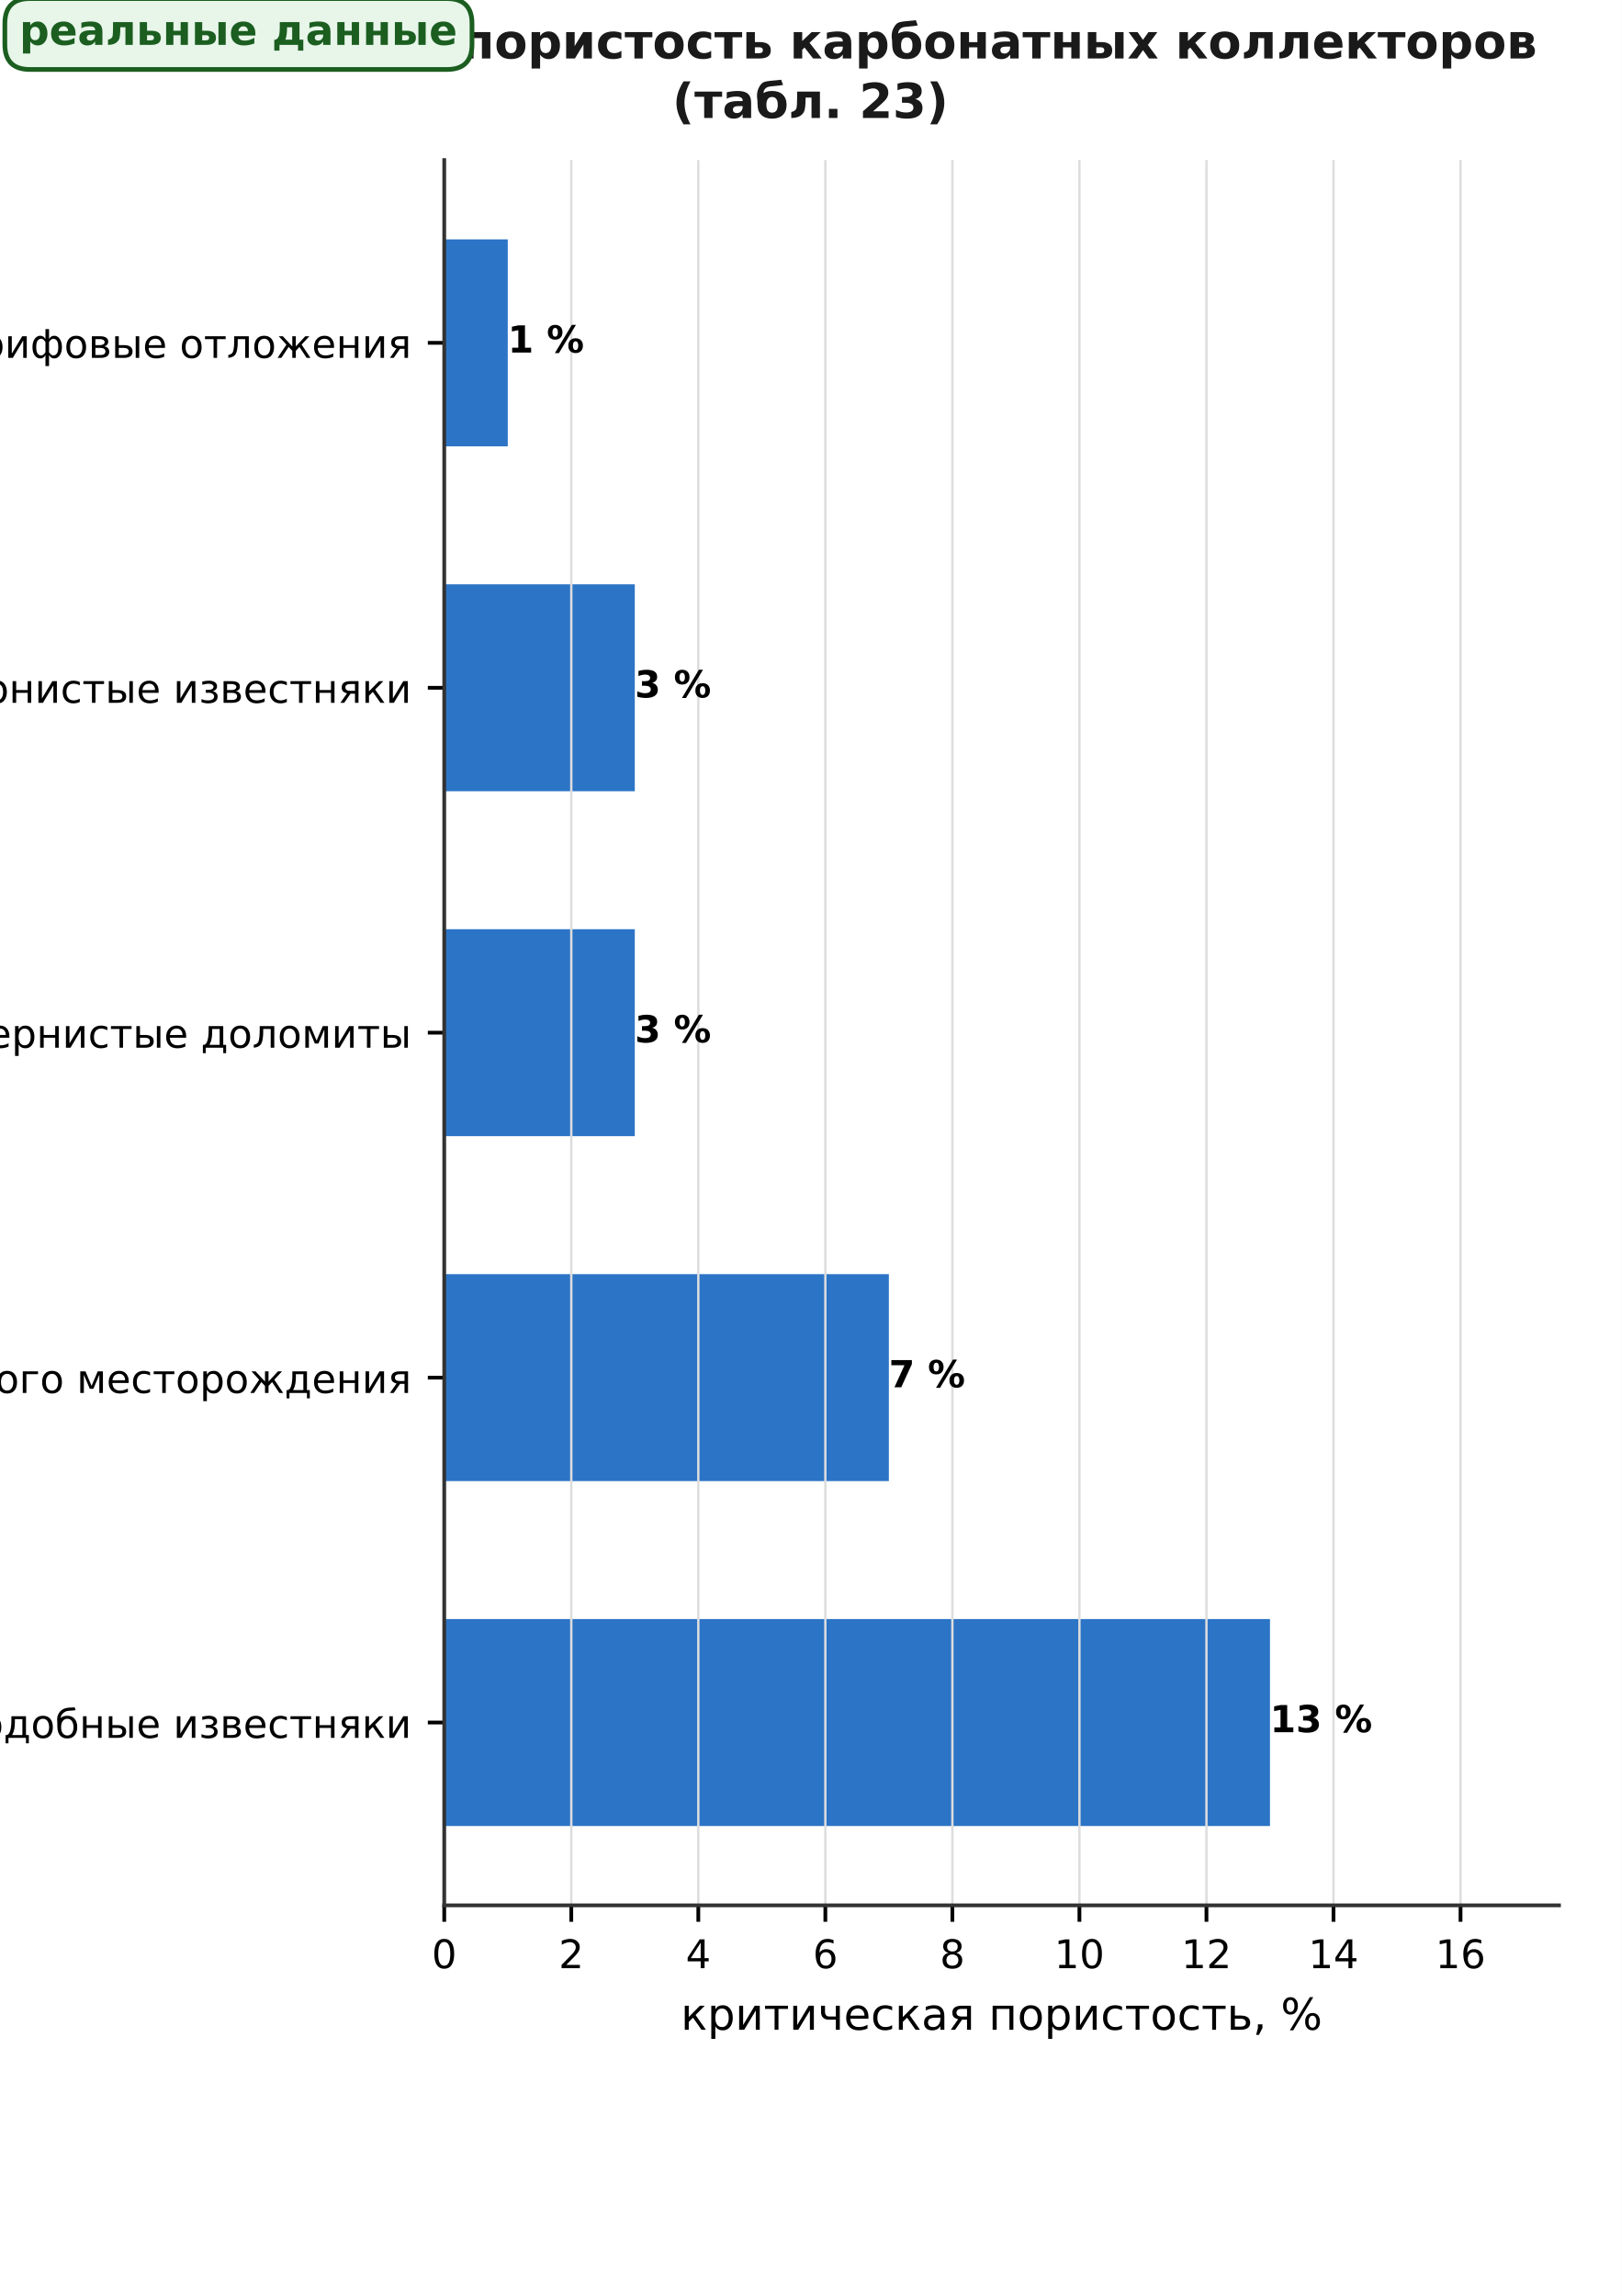
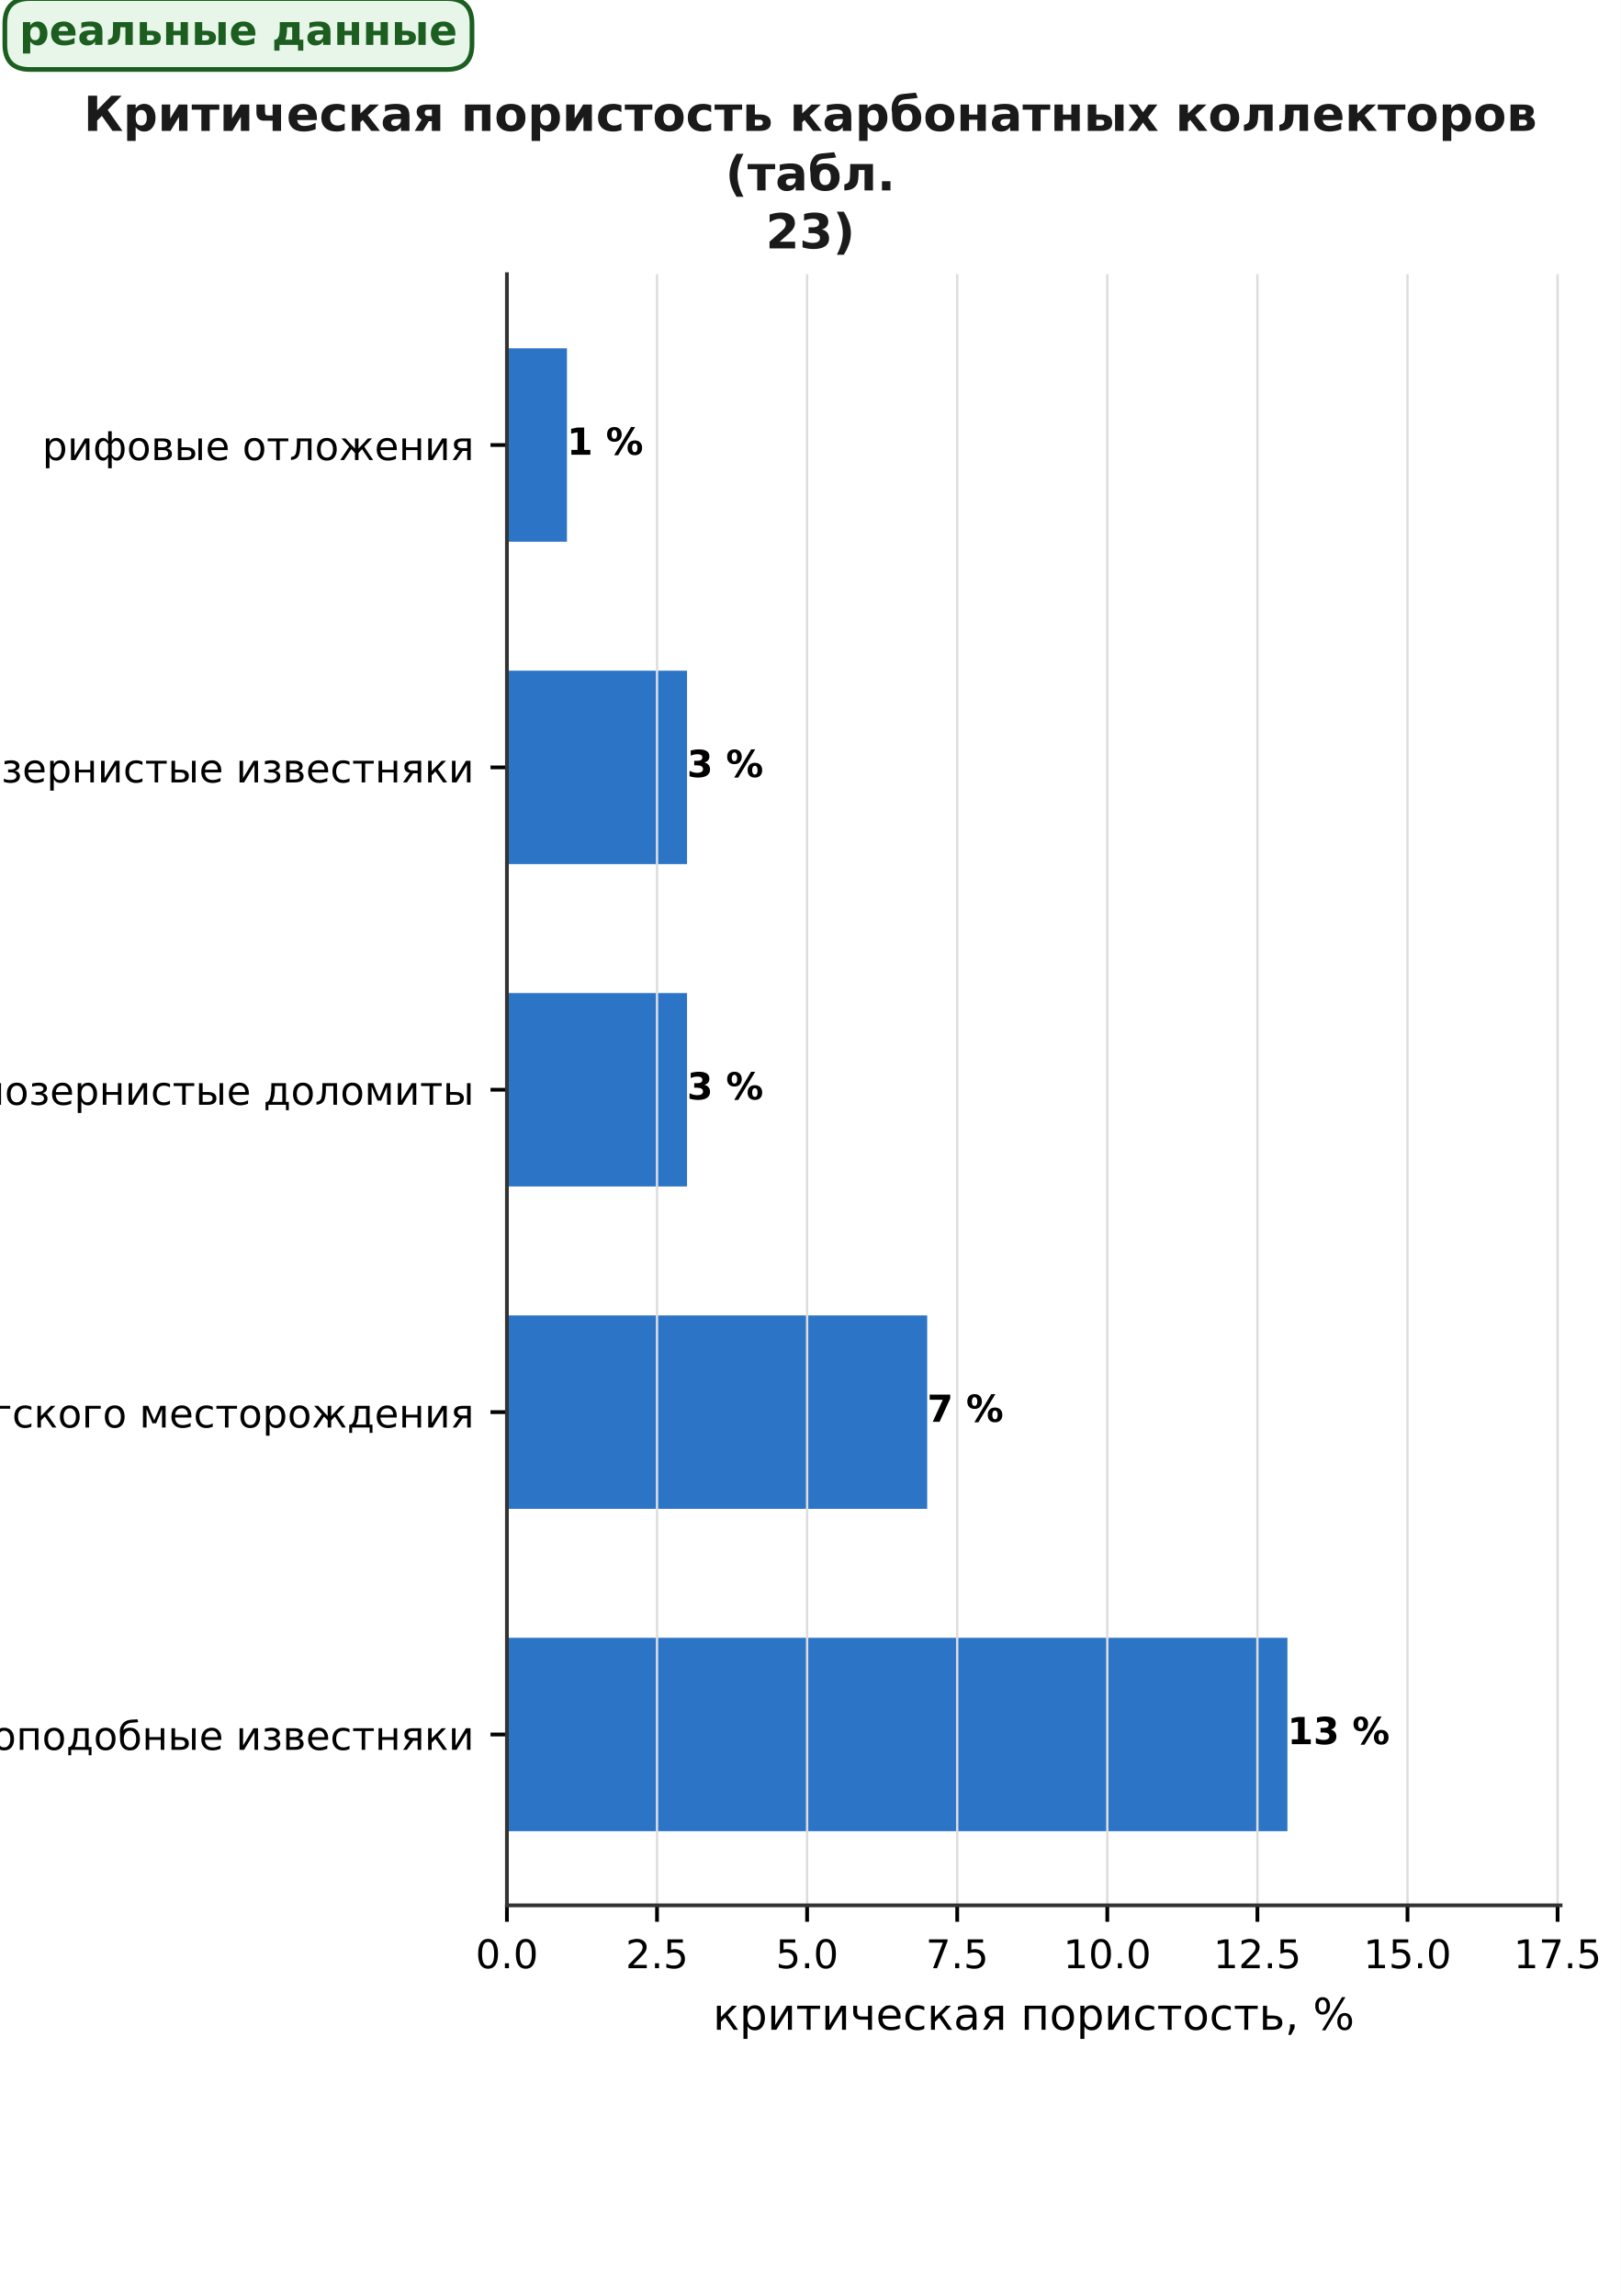
<svg xmlns="http://www.w3.org/2000/svg" xmlns:xlink="http://www.w3.org/1999/xlink" width="345.6pt" height="489.6pt" viewBox="0 0 345.6 489.6" version="1.1">
  <defs>
    <style type="text/css">*{stroke-linejoin: round; stroke-linecap: butt}</style>
  </defs>
  <g id="figure_1">
    <g id="patch_1">
      <path d="M 0 489.6  L 345.6 489.6  L 345.6 0  L 0 0  z " style="fill: #ffffff" />
    </g>
    <g id="axes_1">
      <g id="patch_2">
-         <path d="M 94.729 406.296  L 332.433 406.296  L 332.433 34.128  L 94.729 34.128  z " style="fill: #ffffff" />
+         <path d="M 108.095 406.296  L 332.775 406.296  L 332.775 58.464  L 108.095 58.464  z " style="fill: #ffffff" />
      </g>
      <g id="patch_3">
-         <path d="M 94.729 95.175  L 108.273 95.175  L 108.273 51.045  L 94.729 51.045  z " clip-path="url(#p6dbfaaaa6a)" style="fill: #1565c0; opacity: 0.9" />
+         <path d="M 108.095 115.519  L 120.897 115.519  L 120.897 74.275  L 108.095 74.275  z " clip-path="url(#p9d61f78c78)" style="fill: #1565c0; opacity: 0.9" />
      </g>
      <g id="patch_4">
-         <path d="M 94.729 168.726  L 135.362 168.726  L 135.362 124.596  L 94.729 124.596  z " clip-path="url(#p6dbfaaaa6a)" style="fill: #1565c0; opacity: 0.9" />
+         <path d="M 108.095 184.261  L 146.502 184.261  L 146.502 143.016  L 108.095 143.016  z " clip-path="url(#p9d61f78c78)" style="fill: #1565c0; opacity: 0.9" />
      </g>
      <g id="patch_5">
-         <path d="M 94.729 242.277  L 135.362 242.277  L 135.362 198.147  L 94.729 198.147  z " clip-path="url(#p6dbfaaaa6a)" style="fill: #1565c0; opacity: 0.9" />
+         <path d="M 108.095 253.002  L 146.502 253.002  L 146.502 211.758  L 108.095 211.758  z " clip-path="url(#p9d61f78c78)" style="fill: #1565c0; opacity: 0.9" />
      </g>
      <g id="patch_6">
-         <path d="M 94.729 315.828  L 189.54 315.828  L 189.54 271.698  L 94.729 271.698  z " clip-path="url(#p6dbfaaaa6a)" style="fill: #1565c0; opacity: 0.9" />
+         <path d="M 108.095 321.744  L 197.711 321.744  L 197.711 280.499  L 108.095 280.499  z " clip-path="url(#p9d61f78c78)" style="fill: #1565c0; opacity: 0.9" />
      </g>
      <g id="patch_7">
-         <path d="M 94.729 389.379  L 270.806 389.379  L 270.806 345.249  L 94.729 345.249  z " clip-path="url(#p6dbfaaaa6a)" style="fill: #1565c0; opacity: 0.9" />
+         <path d="M 108.095 390.485  L 274.525 390.485  L 274.525 349.241  L 108.095 349.241  z " clip-path="url(#p9d61f78c78)" style="fill: #1565c0; opacity: 0.9" />
      </g>
      <g id="matplotlib.axis_1">
        <g id="xtick_1">
          <g id="line2d_1">
-             <path d="M 94.729 406.296  L 94.729 34.128  " clip-path="url(#p6dbfaaaa6a)" style="fill: none; stroke: #dddddd; stroke-width: 0.5; stroke-linecap: square" />
+             <path d="M 108.095 406.296  L 108.095 58.464  " clip-path="url(#p9d61f78c78)" style="fill: none; stroke: #dddddd; stroke-width: 0.5; stroke-linecap: square" />
          </g>
          <g id="line2d_2">
            <defs>
-               <path id="m4485f9314c" d="M 0 0  L 0 3.5  " style="stroke: #000000; stroke-width: 0.8" />
+               <path id="meb37da6357" d="M 0 0  L 0 3.5  " style="stroke: #000000; stroke-width: 0.8" />
            </defs>
            <g>
-               <use xlink:href="#m4485f9314c" x="94.729" y="406.296" style="stroke: #000000; stroke-width: 0.8" />
+               <use xlink:href="#meb37da6357" x="108.095" y="406.296" style="stroke: #000000; stroke-width: 0.8" />
            </g>
          </g>
          <g id="text_1">
-             <text style="font-size: 8.424px; font-family: 'DejaVu Sans'; text-anchor: middle" x="94.729" y="419.696" transform="rotate(-0 94.72896 419.6963)">0</text>
+             <text style="font-size: 8.424px; font-family: 'DejaVu Sans'; text-anchor: middle" x="108.095" y="419.696" transform="rotate(-0 108.095 419.6963)">0.0</text>
          </g>
        </g>
        <g id="xtick_2">
          <g id="line2d_3">
-             <path d="M 121.818 406.296  L 121.818 34.128  " clip-path="url(#p6dbfaaaa6a)" style="fill: none; stroke: #dddddd; stroke-width: 0.5; stroke-linecap: square" />
+             <path d="M 140.101 406.296  L 140.101 58.464  " clip-path="url(#p9d61f78c78)" style="fill: none; stroke: #dddddd; stroke-width: 0.5; stroke-linecap: square" />
          </g>
          <g id="line2d_4">
            <g>
-               <use xlink:href="#m4485f9314c" x="121.818" y="406.296" style="stroke: #000000; stroke-width: 0.8" />
+               <use xlink:href="#meb37da6357" x="140.101" y="406.296" style="stroke: #000000; stroke-width: 0.8" />
            </g>
          </g>
          <g id="text_2">
-             <text style="font-size: 8.424px; font-family: 'DejaVu Sans'; text-anchor: middle" x="121.818" y="419.696" transform="rotate(-0 121.8177 419.6963)">2</text>
+             <text style="font-size: 8.424px; font-family: 'DejaVu Sans'; text-anchor: middle" x="140.101" y="419.696" transform="rotate(-0 140.1008 419.6963)">2.5</text>
          </g>
        </g>
        <g id="xtick_3">
          <g id="line2d_5">
-             <path d="M 148.906 406.296  L 148.906 34.128  " clip-path="url(#p6dbfaaaa6a)" style="fill: none; stroke: #dddddd; stroke-width: 0.5; stroke-linecap: square" />
+             <path d="M 172.107 406.296  L 172.107 58.464  " clip-path="url(#p9d61f78c78)" style="fill: none; stroke: #dddddd; stroke-width: 0.5; stroke-linecap: square" />
          </g>
          <g id="line2d_6">
            <g>
-               <use xlink:href="#m4485f9314c" x="148.906" y="406.296" style="stroke: #000000; stroke-width: 0.8" />
+               <use xlink:href="#meb37da6357" x="172.107" y="406.296" style="stroke: #000000; stroke-width: 0.8" />
            </g>
          </g>
          <g id="text_3">
-             <text style="font-size: 8.424px; font-family: 'DejaVu Sans'; text-anchor: middle" x="148.906" y="419.696" transform="rotate(-0 148.9064 419.6963)">4</text>
+             <text style="font-size: 8.424px; font-family: 'DejaVu Sans'; text-anchor: middle" x="172.107" y="419.696" transform="rotate(-0 172.1065 419.6963)">5.0</text>
          </g>
        </g>
        <g id="xtick_4">
          <g id="line2d_7">
-             <path d="M 175.995 406.296  L 175.995 34.128  " clip-path="url(#p6dbfaaaa6a)" style="fill: none; stroke: #dddddd; stroke-width: 0.5; stroke-linecap: square" />
+             <path d="M 204.112 406.296  L 204.112 58.464  " clip-path="url(#p9d61f78c78)" style="fill: none; stroke: #dddddd; stroke-width: 0.5; stroke-linecap: square" />
          </g>
          <g id="line2d_8">
            <g>
-               <use xlink:href="#m4485f9314c" x="175.995" y="406.296" style="stroke: #000000; stroke-width: 0.8" />
+               <use xlink:href="#meb37da6357" x="204.112" y="406.296" style="stroke: #000000; stroke-width: 0.8" />
            </g>
          </g>
          <g id="text_4">
-             <text style="font-size: 8.424px; font-family: 'DejaVu Sans'; text-anchor: middle" x="175.995" y="419.696" transform="rotate(-0 175.9952 419.6963)">6</text>
+             <text style="font-size: 8.424px; font-family: 'DejaVu Sans'; text-anchor: middle" x="204.112" y="419.696" transform="rotate(-0 204.1123 419.6963)">7.5</text>
          </g>
        </g>
        <g id="xtick_5">
          <g id="line2d_9">
-             <path d="M 203.084 406.296  L 203.084 34.128  " clip-path="url(#p6dbfaaaa6a)" style="fill: none; stroke: #dddddd; stroke-width: 0.5; stroke-linecap: square" />
+             <path d="M 236.118 406.296  L 236.118 58.464  " clip-path="url(#p9d61f78c78)" style="fill: none; stroke: #dddddd; stroke-width: 0.5; stroke-linecap: square" />
          </g>
          <g id="line2d_10">
            <g>
-               <use xlink:href="#m4485f9314c" x="203.084" y="406.296" style="stroke: #000000; stroke-width: 0.8" />
+               <use xlink:href="#meb37da6357" x="236.118" y="406.296" style="stroke: #000000; stroke-width: 0.8" />
            </g>
          </g>
          <g id="text_5">
-             <text style="font-size: 8.424px; font-family: 'DejaVu Sans'; text-anchor: middle" x="203.084" y="419.696" transform="rotate(-0 203.0839 419.6963)">8</text>
+             <text style="font-size: 8.424px; font-family: 'DejaVu Sans'; text-anchor: middle" x="236.118" y="419.696" transform="rotate(-0 236.118 419.6963)">10.0</text>
          </g>
        </g>
        <g id="xtick_6">
          <g id="line2d_11">
-             <path d="M 230.173 406.296  L 230.173 34.128  " clip-path="url(#p6dbfaaaa6a)" style="fill: none; stroke: #dddddd; stroke-width: 0.5; stroke-linecap: square" />
+             <path d="M 268.124 406.296  L 268.124 58.464  " clip-path="url(#p9d61f78c78)" style="fill: none; stroke: #dddddd; stroke-width: 0.5; stroke-linecap: square" />
          </g>
          <g id="line2d_12">
            <g>
-               <use xlink:href="#m4485f9314c" x="230.173" y="406.296" style="stroke: #000000; stroke-width: 0.8" />
+               <use xlink:href="#meb37da6357" x="268.124" y="406.296" style="stroke: #000000; stroke-width: 0.8" />
            </g>
          </g>
          <g id="text_6">
-             <text style="font-size: 8.424px; font-family: 'DejaVu Sans'; text-anchor: middle" x="230.173" y="419.696" transform="rotate(-0 230.1727 419.6963)">10</text>
+             <text style="font-size: 8.424px; font-family: 'DejaVu Sans'; text-anchor: middle" x="268.124" y="419.696" transform="rotate(-0 268.1238 419.6963)">12.5</text>
          </g>
        </g>
        <g id="xtick_7">
          <g id="line2d_13">
-             <path d="M 257.261 406.296  L 257.261 34.128  " clip-path="url(#p6dbfaaaa6a)" style="fill: none; stroke: #dddddd; stroke-width: 0.5; stroke-linecap: square" />
+             <path d="M 300.13 406.296  L 300.13 58.464  " clip-path="url(#p9d61f78c78)" style="fill: none; stroke: #dddddd; stroke-width: 0.5; stroke-linecap: square" />
          </g>
          <g id="line2d_14">
            <g>
-               <use xlink:href="#m4485f9314c" x="257.261" y="406.296" style="stroke: #000000; stroke-width: 0.8" />
+               <use xlink:href="#meb37da6357" x="300.13" y="406.296" style="stroke: #000000; stroke-width: 0.8" />
            </g>
          </g>
          <g id="text_7">
-             <text style="font-size: 8.424px; font-family: 'DejaVu Sans'; text-anchor: middle" x="257.261" y="419.696" transform="rotate(-0 257.2614 419.6963)">12</text>
+             <text style="font-size: 8.424px; font-family: 'DejaVu Sans'; text-anchor: middle" x="300.13" y="419.696" transform="rotate(-0 300.1295 419.6963)">15.0</text>
          </g>
        </g>
        <g id="xtick_8">
          <g id="line2d_15">
-             <path d="M 284.35 406.296  L 284.35 34.128  " clip-path="url(#p6dbfaaaa6a)" style="fill: none; stroke: #dddddd; stroke-width: 0.5; stroke-linecap: square" />
+             <path d="M 332.135 406.296  L 332.135 58.464  " clip-path="url(#p9d61f78c78)" style="fill: none; stroke: #dddddd; stroke-width: 0.5; stroke-linecap: square" />
          </g>
          <g id="line2d_16">
            <g>
-               <use xlink:href="#m4485f9314c" x="284.35" y="406.296" style="stroke: #000000; stroke-width: 0.8" />
+               <use xlink:href="#meb37da6357" x="332.135" y="406.296" style="stroke: #000000; stroke-width: 0.8" />
            </g>
          </g>
          <g id="text_8">
-             <text style="font-size: 8.424px; font-family: 'DejaVu Sans'; text-anchor: middle" x="284.35" y="419.696" transform="rotate(-0 284.3501 419.6963)">14</text>
-           </g>
-         </g>
-         <g id="xtick_9">
-           <g id="line2d_17">
-             <path d="M 311.439 406.296  L 311.439 34.128  " clip-path="url(#p6dbfaaaa6a)" style="fill: none; stroke: #dddddd; stroke-width: 0.5; stroke-linecap: square" />
-           </g>
-           <g id="line2d_18">
-             <g>
-               <use xlink:href="#m4485f9314c" x="311.439" y="406.296" style="stroke: #000000; stroke-width: 0.8" />
-             </g>
-           </g>
-           <g id="text_9">
-             <text style="font-size: 8.424px; font-family: 'DejaVu Sans'; text-anchor: middle" x="311.439" y="419.696" transform="rotate(-0 311.4389 419.6963)">16</text>
-           </g>
-         </g>
-         <g id="text_10">
-           <text style="font-size: 9.36px; font-family: 'DejaVu Sans'; text-anchor: middle" x="213.581" y="432.831" transform="rotate(-0 213.5808 432.8314)">критическая пористость, %</text>
+             <text style="font-size: 8.424px; font-family: 'DejaVu Sans'; text-anchor: middle" x="332.135" y="419.696" transform="rotate(-0 332.1352 419.6963)">17.5</text>
+           </g>
+         </g>
+         <g id="text_9">
+           <text style="font-size: 9.36px; font-family: 'DejaVu Sans'; text-anchor: middle" x="220.435" y="432.831" transform="rotate(-0 220.4352 432.8314)">критическая пористость, %</text>
        </g>
      </g>
      <g id="matplotlib.axis_2">
        <g id="ytick_1">
+           <g id="line2d_17">
+             <defs>
+               <path id="m07fee984fa" d="M 0 0  L -3.5 0  " style="stroke: #000000; stroke-width: 0.8" />
+             </defs>
+             <g>
+               <use xlink:href="#m07fee984fa" x="108.095" y="94.897" style="stroke: #000000; stroke-width: 0.8" />
+             </g>
+           </g>
+           <g id="text_10">
+             <text style="font-size: 8.424px; font-family: 'DejaVu Sans'; text-anchor: end" x="101.095" y="98.097" transform="rotate(-0 101.095 98.09713)">рифовые отложения</text>
+           </g>
+         </g>
+         <g id="ytick_2">
+           <g id="line2d_18">
+             <g>
+               <use xlink:href="#m07fee984fa" x="108.095" y="163.638" style="stroke: #000000; stroke-width: 0.8" />
+             </g>
+           </g>
+           <g id="text_11">
+             <text style="font-size: 8.424px; font-family: 'DejaVu Sans'; text-anchor: end" x="101.095" y="166.839" transform="rotate(-0 101.095 166.8386)">крупнозернистые известняки</text>
+           </g>
+         </g>
+         <g id="ytick_3">
          <g id="line2d_19">
-             <defs>
-               <path id="me5cec3a8a2" d="M 0 0  L -3.5 0  " style="stroke: #000000; stroke-width: 0.8" />
-             </defs>
-             <g>
-               <use xlink:href="#me5cec3a8a2" x="94.729" y="73.11" style="stroke: #000000; stroke-width: 0.8" />
-             </g>
-           </g>
-           <g id="text_11">
-             <text style="font-size: 8.424px; font-family: 'DejaVu Sans'; text-anchor: end" x="87.729" y="76.31" transform="rotate(-0 87.72896 76.31016)">рифовые отложения</text>
-           </g>
-         </g>
-         <g id="ytick_2">
+             <g>
+               <use xlink:href="#m07fee984fa" x="108.095" y="232.38" style="stroke: #000000; stroke-width: 0.8" />
+             </g>
+           </g>
+           <g id="text_12">
+             <text style="font-size: 8.424px; font-family: 'DejaVu Sans'; text-anchor: end" x="101.095" y="235.58" transform="rotate(-0 101.095 235.5801)">крупнозернистые доломиты</text>
+           </g>
+         </g>
+         <g id="ytick_4">
          <g id="line2d_20">
            <g>
-               <use xlink:href="#me5cec3a8a2" x="94.729" y="146.661" style="stroke: #000000; stroke-width: 0.8" />
-             </g>
-           </g>
-           <g id="text_12">
-             <text style="font-size: 8.424px; font-family: 'DejaVu Sans'; text-anchor: end" x="87.729" y="149.861" transform="rotate(-0 87.72896 149.8611)">крупнозернистые известняки</text>
-           </g>
-         </g>
-         <g id="ytick_3">
+               <use xlink:href="#m07fee984fa" x="108.095" y="301.122" style="stroke: #000000; stroke-width: 0.8" />
+             </g>
+           </g>
+           <g id="text_13">
+             <text style="font-size: 8.424px; font-family: 'DejaVu Sans'; text-anchor: end" x="101.095" y="304.394" transform="rotate(-0 101.095 304.3937)">коллекторы Оренбургского месторождения</text>
+           </g>
+         </g>
+         <g id="ytick_5">
          <g id="line2d_21">
            <g>
-               <use xlink:href="#me5cec3a8a2" x="94.729" y="220.212" style="stroke: #000000; stroke-width: 0.8" />
-             </g>
-           </g>
-           <g id="text_13">
-             <text style="font-size: 8.424px; font-family: 'DejaVu Sans'; text-anchor: end" x="87.729" y="223.412" transform="rotate(-0 87.72896 223.4121)">крупнозернистые доломиты</text>
-           </g>
-         </g>
-         <g id="ytick_4">
-           <g id="line2d_22">
-             <g>
-               <use xlink:href="#me5cec3a8a2" x="94.729" y="293.763" style="stroke: #000000; stroke-width: 0.8" />
+               <use xlink:href="#m07fee984fa" x="108.095" y="369.863" style="stroke: #000000; stroke-width: 0.8" />
            </g>
          </g>
          <g id="text_14">
-             <text style="font-size: 8.424px; font-family: 'DejaVu Sans'; text-anchor: end" x="87.729" y="297.035" transform="rotate(-0 87.72896 297.0352)">коллекторы Оренбургского месторождения</text>
-           </g>
-         </g>
-         <g id="ytick_5">
-           <g id="line2d_23">
-             <g>
-               <use xlink:href="#me5cec3a8a2" x="94.729" y="367.314" style="stroke: #000000; stroke-width: 0.8" />
-             </g>
-           </g>
-           <g id="text_15">
-             <text style="font-size: 8.424px; font-family: 'DejaVu Sans'; text-anchor: end" x="87.729" y="370.586" transform="rotate(-0 87.72896 370.5862)">мелоподобные известняки</text>
+             <text style="font-size: 8.424px; font-family: 'DejaVu Sans'; text-anchor: end" x="101.095" y="373.135" transform="rotate(-0 101.095 373.1352)">мелоподобные известняки</text>
          </g>
        </g>
      </g>
      <g id="patch_8">
-         <path d="M 94.729 406.296  L 94.729 34.128  " style="fill: none; stroke: #333333; stroke-width: 0.8; stroke-linejoin: miter; stroke-linecap: square" />
+         <path d="M 108.095 406.296  L 108.095 58.464  " style="fill: none; stroke: #333333; stroke-width: 0.8; stroke-linejoin: miter; stroke-linecap: square" />
      </g>
      <g id="patch_9">
-         <path d="M 94.729 406.296  L 332.433 406.296  " style="fill: none; stroke: #333333; stroke-width: 0.8; stroke-linejoin: miter; stroke-linecap: square" />
+         <path d="M 108.095 406.296  L 332.775 406.296  " style="fill: none; stroke: #333333; stroke-width: 0.8; stroke-linejoin: miter; stroke-linecap: square" />
+       </g>
+       <g id="text_15">
+         <text style="font-weight: 700; font-size: 7.956px; font-family: 'DejaVu Sans'; text-anchor: start" x="120.897" y="96.964" transform="rotate(-0 120.8973 96.96369)"> 1 %</text>
      </g>
      <g id="text_16">
-         <text style="font-weight: 700; font-size: 7.956px; font-family: 'DejaVu Sans'; text-anchor: start" x="108.273" y="75.177" transform="rotate(-0 108.2733 75.17672)"> 1 %</text>
+         <text style="font-weight: 700; font-size: 7.956px; font-family: 'DejaVu Sans'; text-anchor: start" x="146.502" y="165.705" transform="rotate(-0 146.5019 165.7052)"> 3 %</text>
      </g>
      <g id="text_17">
-         <text style="font-weight: 700; font-size: 7.956px; font-family: 'DejaVu Sans'; text-anchor: start" x="135.362" y="148.728" transform="rotate(-0 135.3621 148.7277)"> 3 %</text>
+         <text style="font-weight: 700; font-size: 7.956px; font-family: 'DejaVu Sans'; text-anchor: start" x="146.502" y="234.447" transform="rotate(-0 146.5019 234.4467)"> 3 %</text>
      </g>
      <g id="text_18">
-         <text style="font-weight: 700; font-size: 7.956px; font-family: 'DejaVu Sans'; text-anchor: start" x="135.362" y="222.279" transform="rotate(-0 135.3621 222.2787)"> 3 %</text>
+         <text style="font-weight: 700; font-size: 7.956px; font-family: 'DejaVu Sans'; text-anchor: start" x="197.711" y="303.188" transform="rotate(-0 197.7111 303.1882)"> 7 %</text>
      </g>
      <g id="text_19">
-         <text style="font-weight: 700; font-size: 7.956px; font-family: 'DejaVu Sans'; text-anchor: start" x="189.54" y="295.83" transform="rotate(-0 189.5395 295.8297)"> 7 %</text>
-       </g>
-       <g id="text_20">
-         <text style="font-weight: 700; font-size: 7.956px; font-family: 'DejaVu Sans'; text-anchor: start" x="270.806" y="369.381" transform="rotate(-0 270.8058 369.3807)"> 13 %</text>
-       </g>
+         <text style="font-weight: 700; font-size: 7.956px; font-family: 'DejaVu Sans'; text-anchor: start" x="274.525" y="371.93" transform="rotate(-0 274.5249 371.9297)"> 13 %</text>
+       </g>
+     </g>
+     <g id="text_20">
+       <text style="font-weight: 700; font-size: 10.296px; font-family: 'DejaVu Sans'; fill: #1a1a1a" transform="translate(17.84359 27.91018)">Критическая пористость карбонатных коллекторов</text>
+       <text style="font-weight: 700; font-size: 10.296px; font-family: 'DejaVu Sans'; fill: #1a1a1a" transform="translate(154.6686 40.60443)">(табл.</text>
+       <text style="font-weight: 700; font-size: 10.296px; font-family: 'DejaVu Sans'; fill: #1a1a1a" transform="translate(163.2834 52.96164)">23)</text>
    </g>
    <g id="text_21">
-       <text style="font-weight: 700; font-size: 10.296px; font-family: 'DejaVu Sans'; fill: #1a1a1a" transform="translate(17.84359 12.46618)">Критическая пористость карбонатных коллекторов</text>
-       <text style="font-weight: 700; font-size: 10.296px; font-family: 'DejaVu Sans'; fill: #1a1a1a" transform="translate(143.3599 25.16043)">(табл. 23)</text>
-     </g>
-     <g id="text_22">
      <g id="patch_10">
        <path d="M 6.37 14.812  L 95.312 14.812  Q 100.648 14.812 100.648 9.477  L 100.648 5.031  Q 100.648 -0.304 95.312 -0.304  L 6.37 -0.304  Q 1.035 -0.304 1.035 5.031  L 1.035 9.477  Q 1.035 14.812 6.37 14.812  z " style="fill: #e8f5e9; stroke: #1b5e20; stroke-linejoin: miter" />
      </g>
      <text style="font-weight: 700; font-size: 8.892px; font-family: 'DejaVu Sans'; text-anchor: start; fill: #1b5e20" x="4.147" y="9.564" transform="rotate(-0 4.1472 9.563836)">реальные данные</text>
    </g>
  </g>
  <defs>
-     <clipPath id="p6dbfaaaa6a">
-       <rect x="94.729" y="34.128" width="237.704" height="372.168" />
+     <clipPath id="p9d61f78c78">
+       <rect x="108.095" y="58.464" width="224.68" height="347.832" />
    </clipPath>
  </defs>
</svg>
